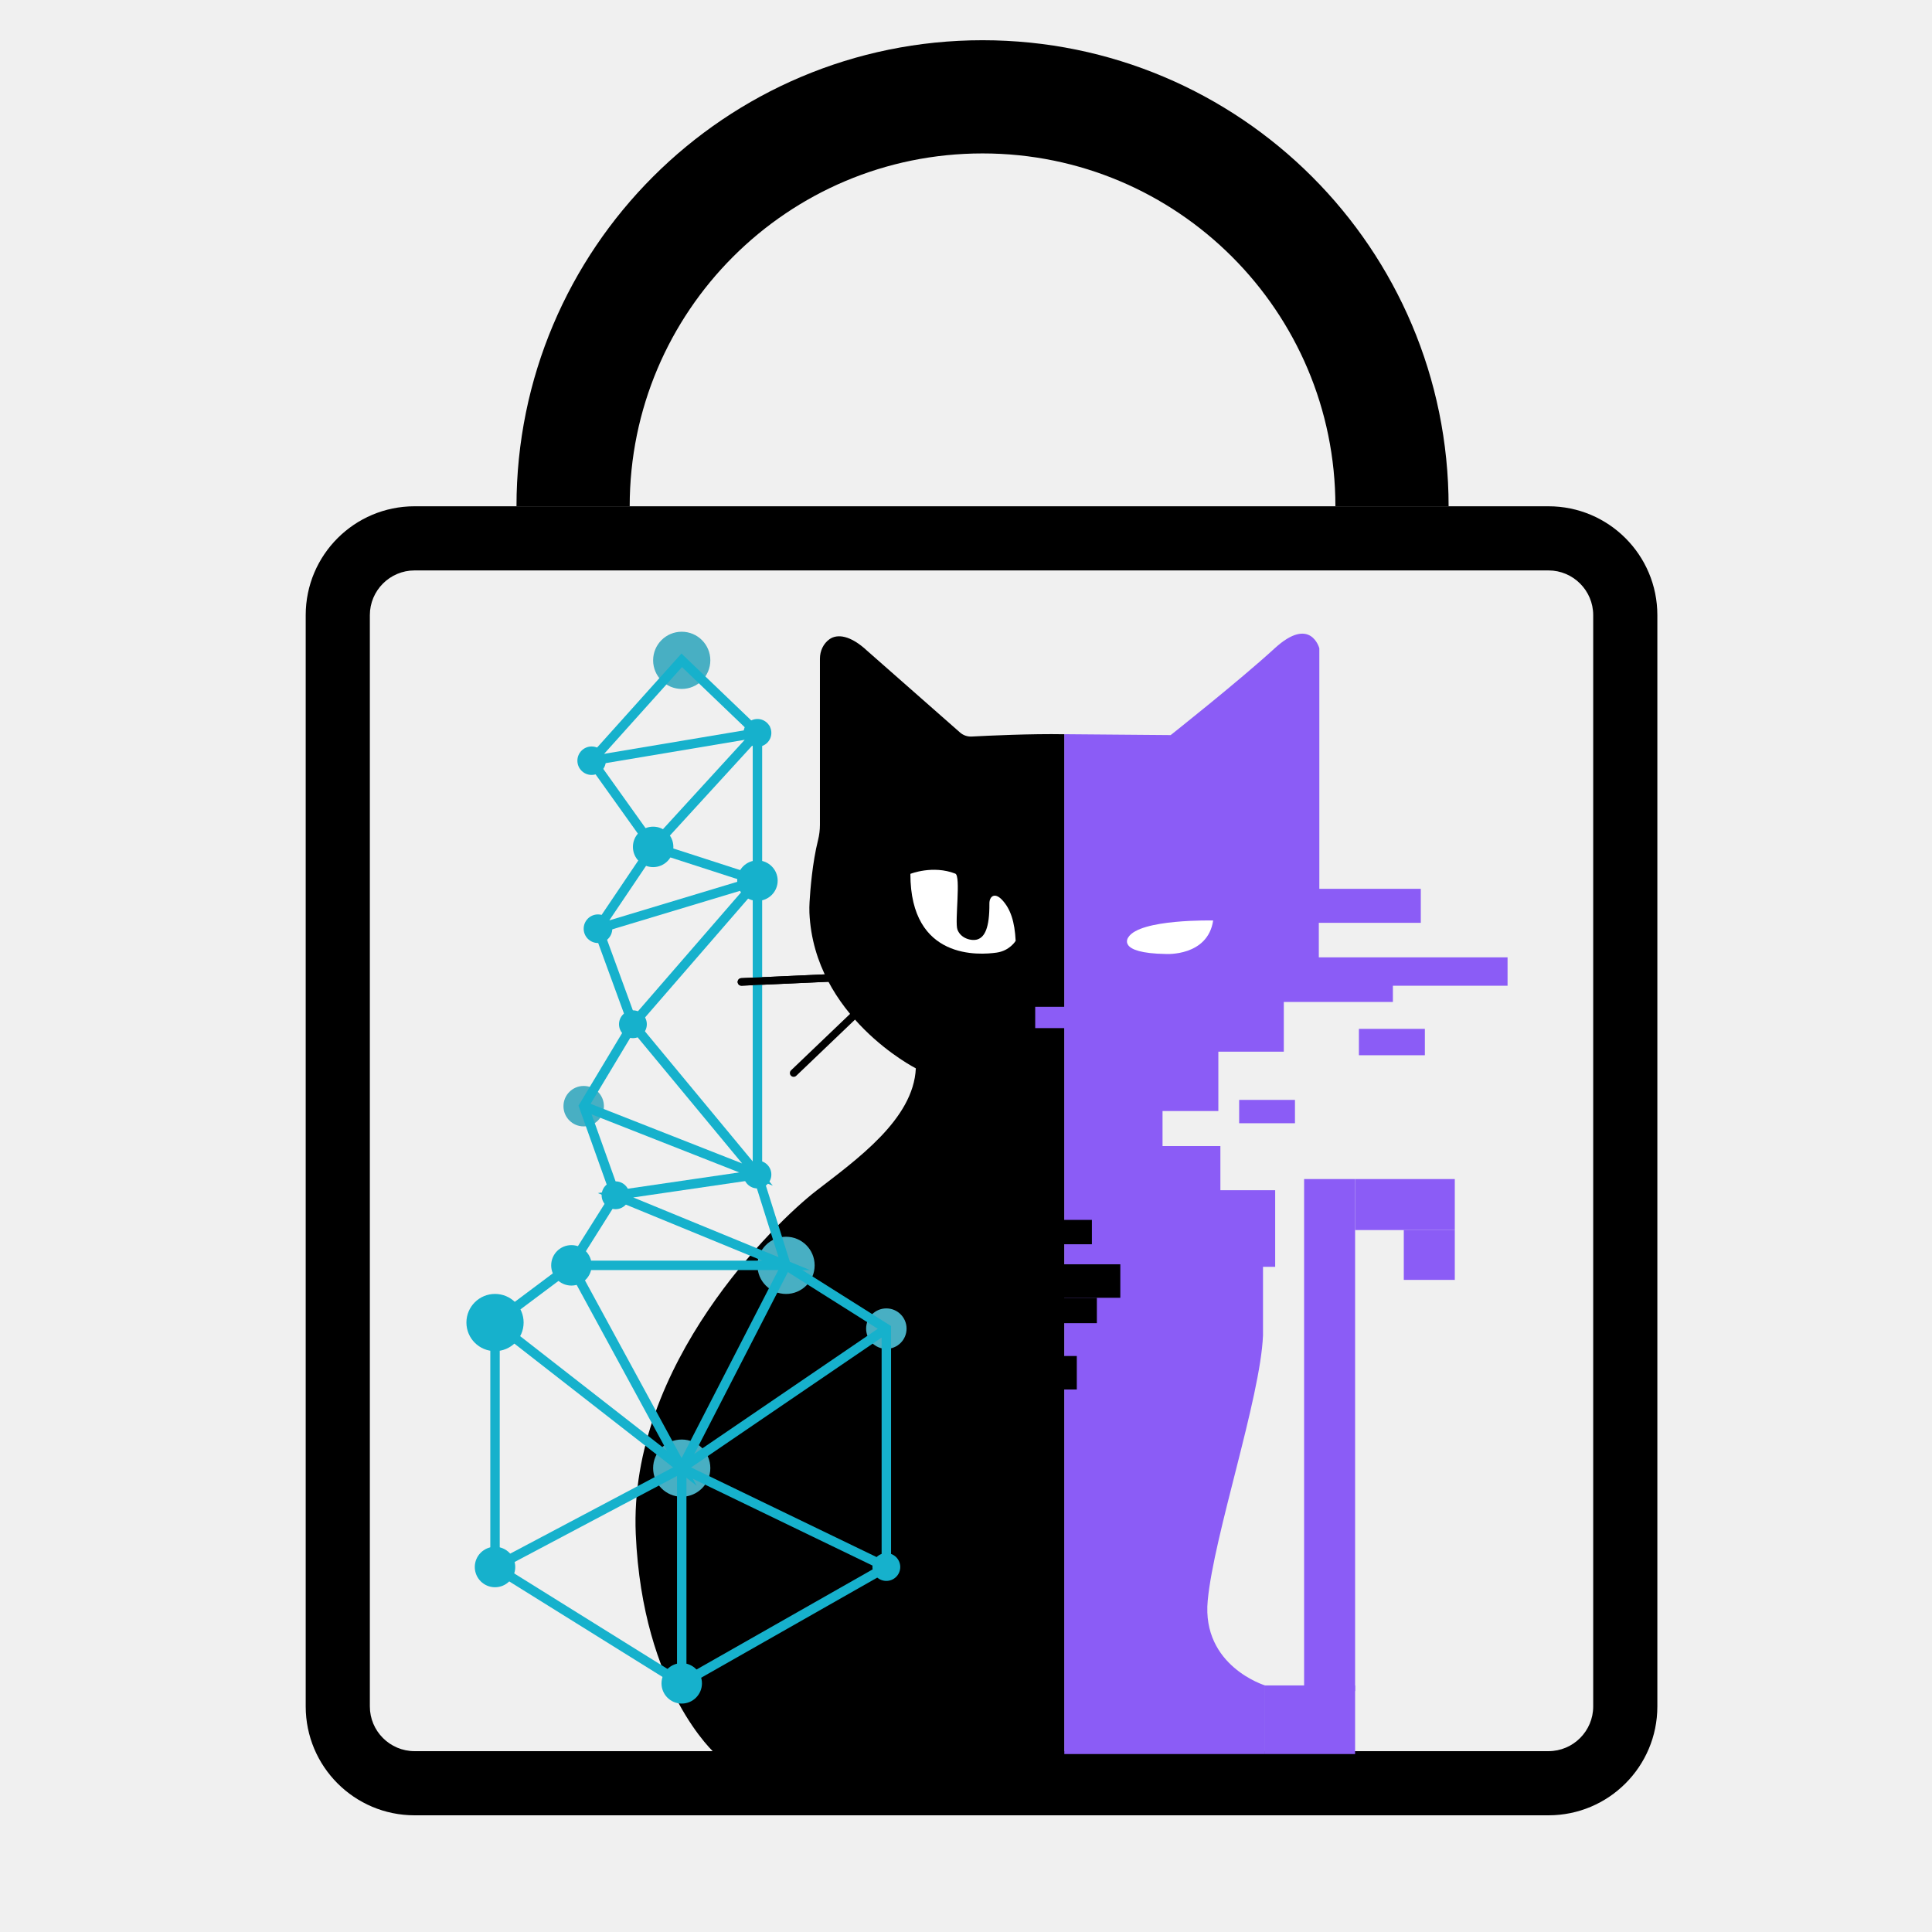
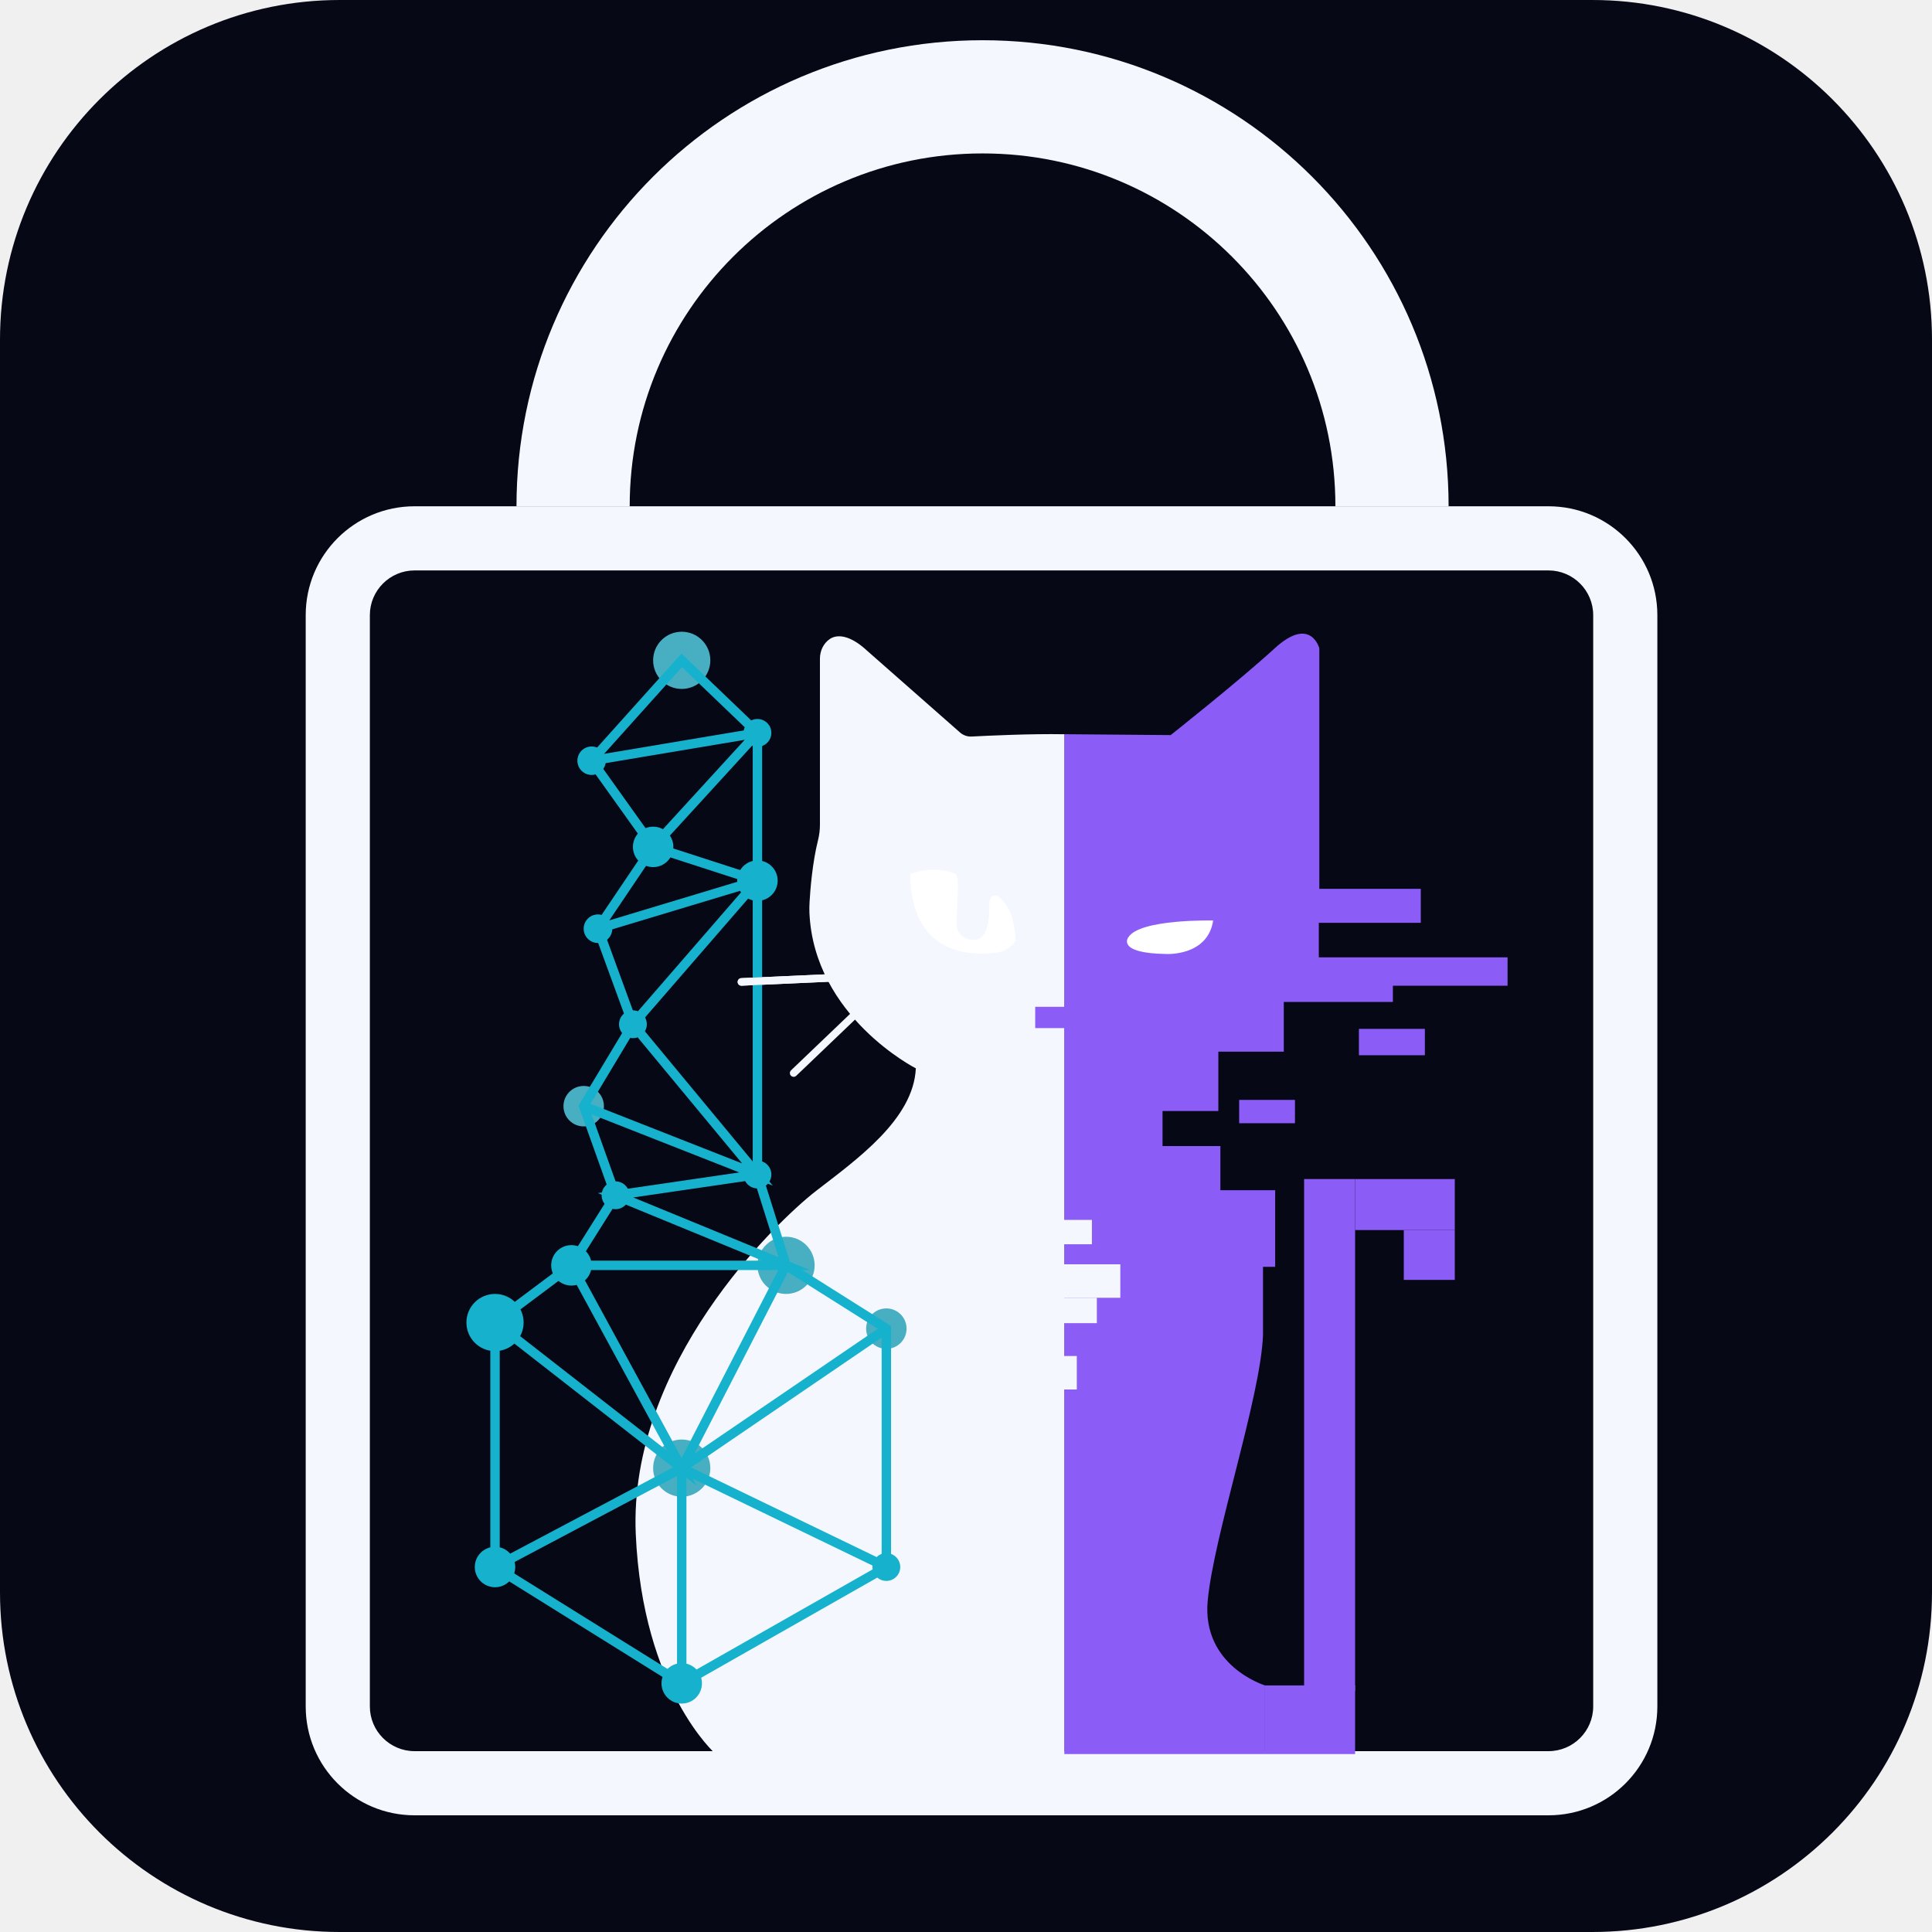
- <svg xmlns="http://www.w3.org/2000/svg" viewBox="0 0 1024 1024">
+ <svg xmlns="http://www.w3.org/2000/svg" color="#F5F7FF" viewBox="0 0 1024 1024">
+   <rect width="1024" height="1024" rx="180" fill="#060816" />
  <defs>
    <style>
      .cls-1 {
        stroke-linecap: round;
        stroke-width: 4px;
      }

      .cls-1, .cls-2 {
        stroke: currentColor;
      }

      .cls-1, .cls-2, .cls-3 {
        stroke-miterlimit: 10;
      }

      .cls-1, .cls-4 {
        fill: currentColor;
      }

      .cls-5 {
        fill: #fff;
      }

      .cls-2 {
        stroke-width: 60px;
      }

      .cls-2, .cls-3 {
        fill: none;
      }

      .cls-3 {
        stroke: #16b1cc;
        stroke-width: 5px;
      }

      .cls-6 {
        fill: #8B5CF6;
      }

      .cls-7 {
        fill: #16b1cc;
      }

      .cls-8 {
        fill: #48afc3;
      }
    </style>
  </defs>
  <g id="lock">
    <path class="cls-4" d="M820.73,302.34c13.07,0,23.7,10.63,23.7,23.7v578.41c0,13.07-10.63,23.7-23.7,23.7H219.73c-13.07,0-23.7-10.63-23.7-23.7V326.04c0-13.07,10.63-23.7,23.7-23.7h601M820.73,268.34H219.73c-31.87,0-57.7,25.83-57.7,57.7v578.41c0,31.87,25.83,57.7,57.7,57.7h601c31.87,0,57.7-25.83,57.7-57.7V326.04c0-31.87-25.83-57.7-57.7-57.7h0Z" />
    <path class="cls-2" d="M303.75,268.34c0-119.86,97.16-217.02,217.02-217.02s217.02,97.16,217.02,217.02" />
  </g>
  <g id="glitch_cat" data-name="glitch cat">
    <path class="cls-6" d="M564.07,389.15v540.53h106.43v-36.37s-33.62-10.22-30.39-44.91c3.23-34.69,27.97-107.57,29.31-140.65v-36.3h6.45v-40.61h-29.04v-23.4h-30.66v-18.56h29.58v-31.46h34.69v-26.35h57.82v-8.61h60.78v-15.06h-100.04v-18.29h54.05v-18.02h-53.78v-127.47s-4.57-17.48-23.66,0c-19.09,17.48-55.13,45.99-55.13,45.99l-56.41-.47Z" />
    <rect class="cls-6" x="656.78" y="582.97" width="29.58" height="12.37" />
    <rect class="cls-6" x="720.25" y="545.32" width="34.96" height="13.98" />
    <rect class="cls-6" x="670.5" y="893.31" width="47.73" height="36.37" />
    <rect class="cls-6" x="569.05" y="747.08" width="271.34" height="27.03" transform="translate(-55.88 1465.31) rotate(-90)" />
    <rect class="cls-6" x="718.23" y="624.93" width="52.84" height="27.03" />
    <rect class="cls-6" x="744.35" y="651.65" width="26.42" height="27.03" transform="translate(1422.72 -92.4) rotate(90)" />
    <path class="cls-5" d="M643,487.88s-38.93-.94-44.98,8.94c0,0-6.52,8.4,19.9,8.81,0,0,22.19,1.41,25.08-17.75Z" />
  </g>
  <g id="normal_cat" data-name="normal cat">
    <path class="cls-4" d="M564.07,389.15v540.53h-184.75s-38.72-33.88-42.35-116.58c-3.95-90.03,74.22-165.39,95.6-181.92,21.38-16.54,51.63-37.92,52.84-64.94,0,0-53.96-27.37-56.4-82.5-.08-1.9-.03-3.81.08-5.72.36-6.24,1.48-20.75,4.49-32.76.66-2.65,1-5.37,1-8.1v-88.06c0-4.06,1.8-8.01,5.12-10.34,4-2.8,10.92-2.24,19.99,6.23l49.17,43.27c1.7,1.48,3.91,2.24,6.16,2.12,8.61-.46,31.41-1.54,49.05-1.22Z" />
    <line class="cls-1" x1="456.42" y1="534.54" x2="420.65" y2="568.74" />
    <line class="cls-1" x1="442.41" y1="518.2" x2="392.97" y2="520.44" />
    <path class="cls-5" d="M482.52,463.17s11.91-4.79,23.8-.13c3.09,1.21-.37,25.57,1.14,29.65,1.82,4.91,7.77,6.22,10.75,5.17,3.62-1.27,6.3-5.91,6.19-18.95-.03-3.73,2.72-6.15,6.66-2.02,4.61,4.85,6.76,11.76,7.26,21.78,0,0-3.09,5.24-10.08,6.23-8.81,1.25-45.72,4.26-45.72-41.73Z" />
    <rect class="cls-4" x="558.29" y="670.1" width="35.5" height="17.75" />
    <rect class="cls-4" x="545.86" y="687.85" width="35.5" height="13.45" />
    <rect class="cls-4" x="543.23" y="646.57" width="35.5" height="12.91" />
    <rect class="cls-4" x="535.23" y="718.71" width="35.5" height="17.75" />
    <rect class="cls-6" x="548.68" y="533.63" width="16.47" height="11.29" />
  </g>
  <g id="new_key" data-name="new key">
    <circle class="cls-7" cx="361.33" cy="892.21" r="10.72" />
    <circle class="cls-7" cx="262.37" cy="700.97" r="15.16" />
    <circle class="cls-7" cx="302.86" cy="670.66" r="10.72" />
    <circle class="cls-8" cx="361.33" cy="349.99" r="15.16" />
    <circle class="cls-7" cx="346.18" cy="448.87" r="10.72" />
    <circle class="cls-7" cx="316.94" cy="492.24" r="7.58" />
    <circle class="cls-7" cx="401.46" cy="466.76" r="10.72" />
    <circle class="cls-8" cx="416.62" cy="670.66" r="15.16" />
    <circle class="cls-8" cx="309.37" cy="586.3" r="10.72" />
    <circle class="cls-8" cx="469.78" cy="704.2" r="10.72" />
    <circle class="cls-7" cx="326.25" cy="633.52" r="7.37" />
    <circle class="cls-7" cx="313.57" cy="403.19" r="7.54" />
    <circle class="cls-7" cx="401.46" cy="388.45" r="7.37" />
    <circle class="cls-8" cx="361.33" cy="778.14" r="15.16" />
    <circle class="cls-7" cx="262.37" cy="830.55" r="10.72" />
    <circle class="cls-7" cx="335.46" cy="542.87" r="7.37" />
    <circle class="cls-7" cx="469.78" cy="830.55" r="7.37" />
    <circle class="cls-7" cx="401.46" cy="622.52" r="7.37" />
    <polygon class="cls-3" points="361.33 349.99 313.57 403.19 346.18 448.87 316.94 492.24 335.46 542.87 309.37 586.3 326.25 633.52 302.86 670.66 262.37 700.97 262.37 830.55 361.33 892.21 469.78 830.55 469.78 704.2 416.62 670.66 401.46 622.52 401.46 466.76 401.46 388.45 361.33 349.99" />
    <polyline class="cls-3" points="313.57 403.19 401.46 388.45 346.18 448.87 401.46 466.76 316.94 492.24" />
    <polyline class="cls-3" points="309.37 586.3 401.46 622.52 335.46 542.87 401.46 466.76" />
    <polyline class="cls-3" points="262.37 700.97 361.33 778.14 302.86 670.66 416.62 670.66 326.25 633.52 401.46 622.52" />
    <polyline class="cls-3" points="361.33 892.21 361.33 778.14 262.37 830.55" />
    <polyline class="cls-3" points="416.62 670.66 361.33 778.14 469.78 830.55" />
    <line class="cls-3" x1="469.78" y1="704.2" x2="361.33" y2="778.14" />
  </g>
  <g id="top_whiskers" data-name="top whiskers">
    <line class="cls-1" x1="442.41" y1="518.2" x2="392.97" y2="520.44" />
  </g>
</svg>
